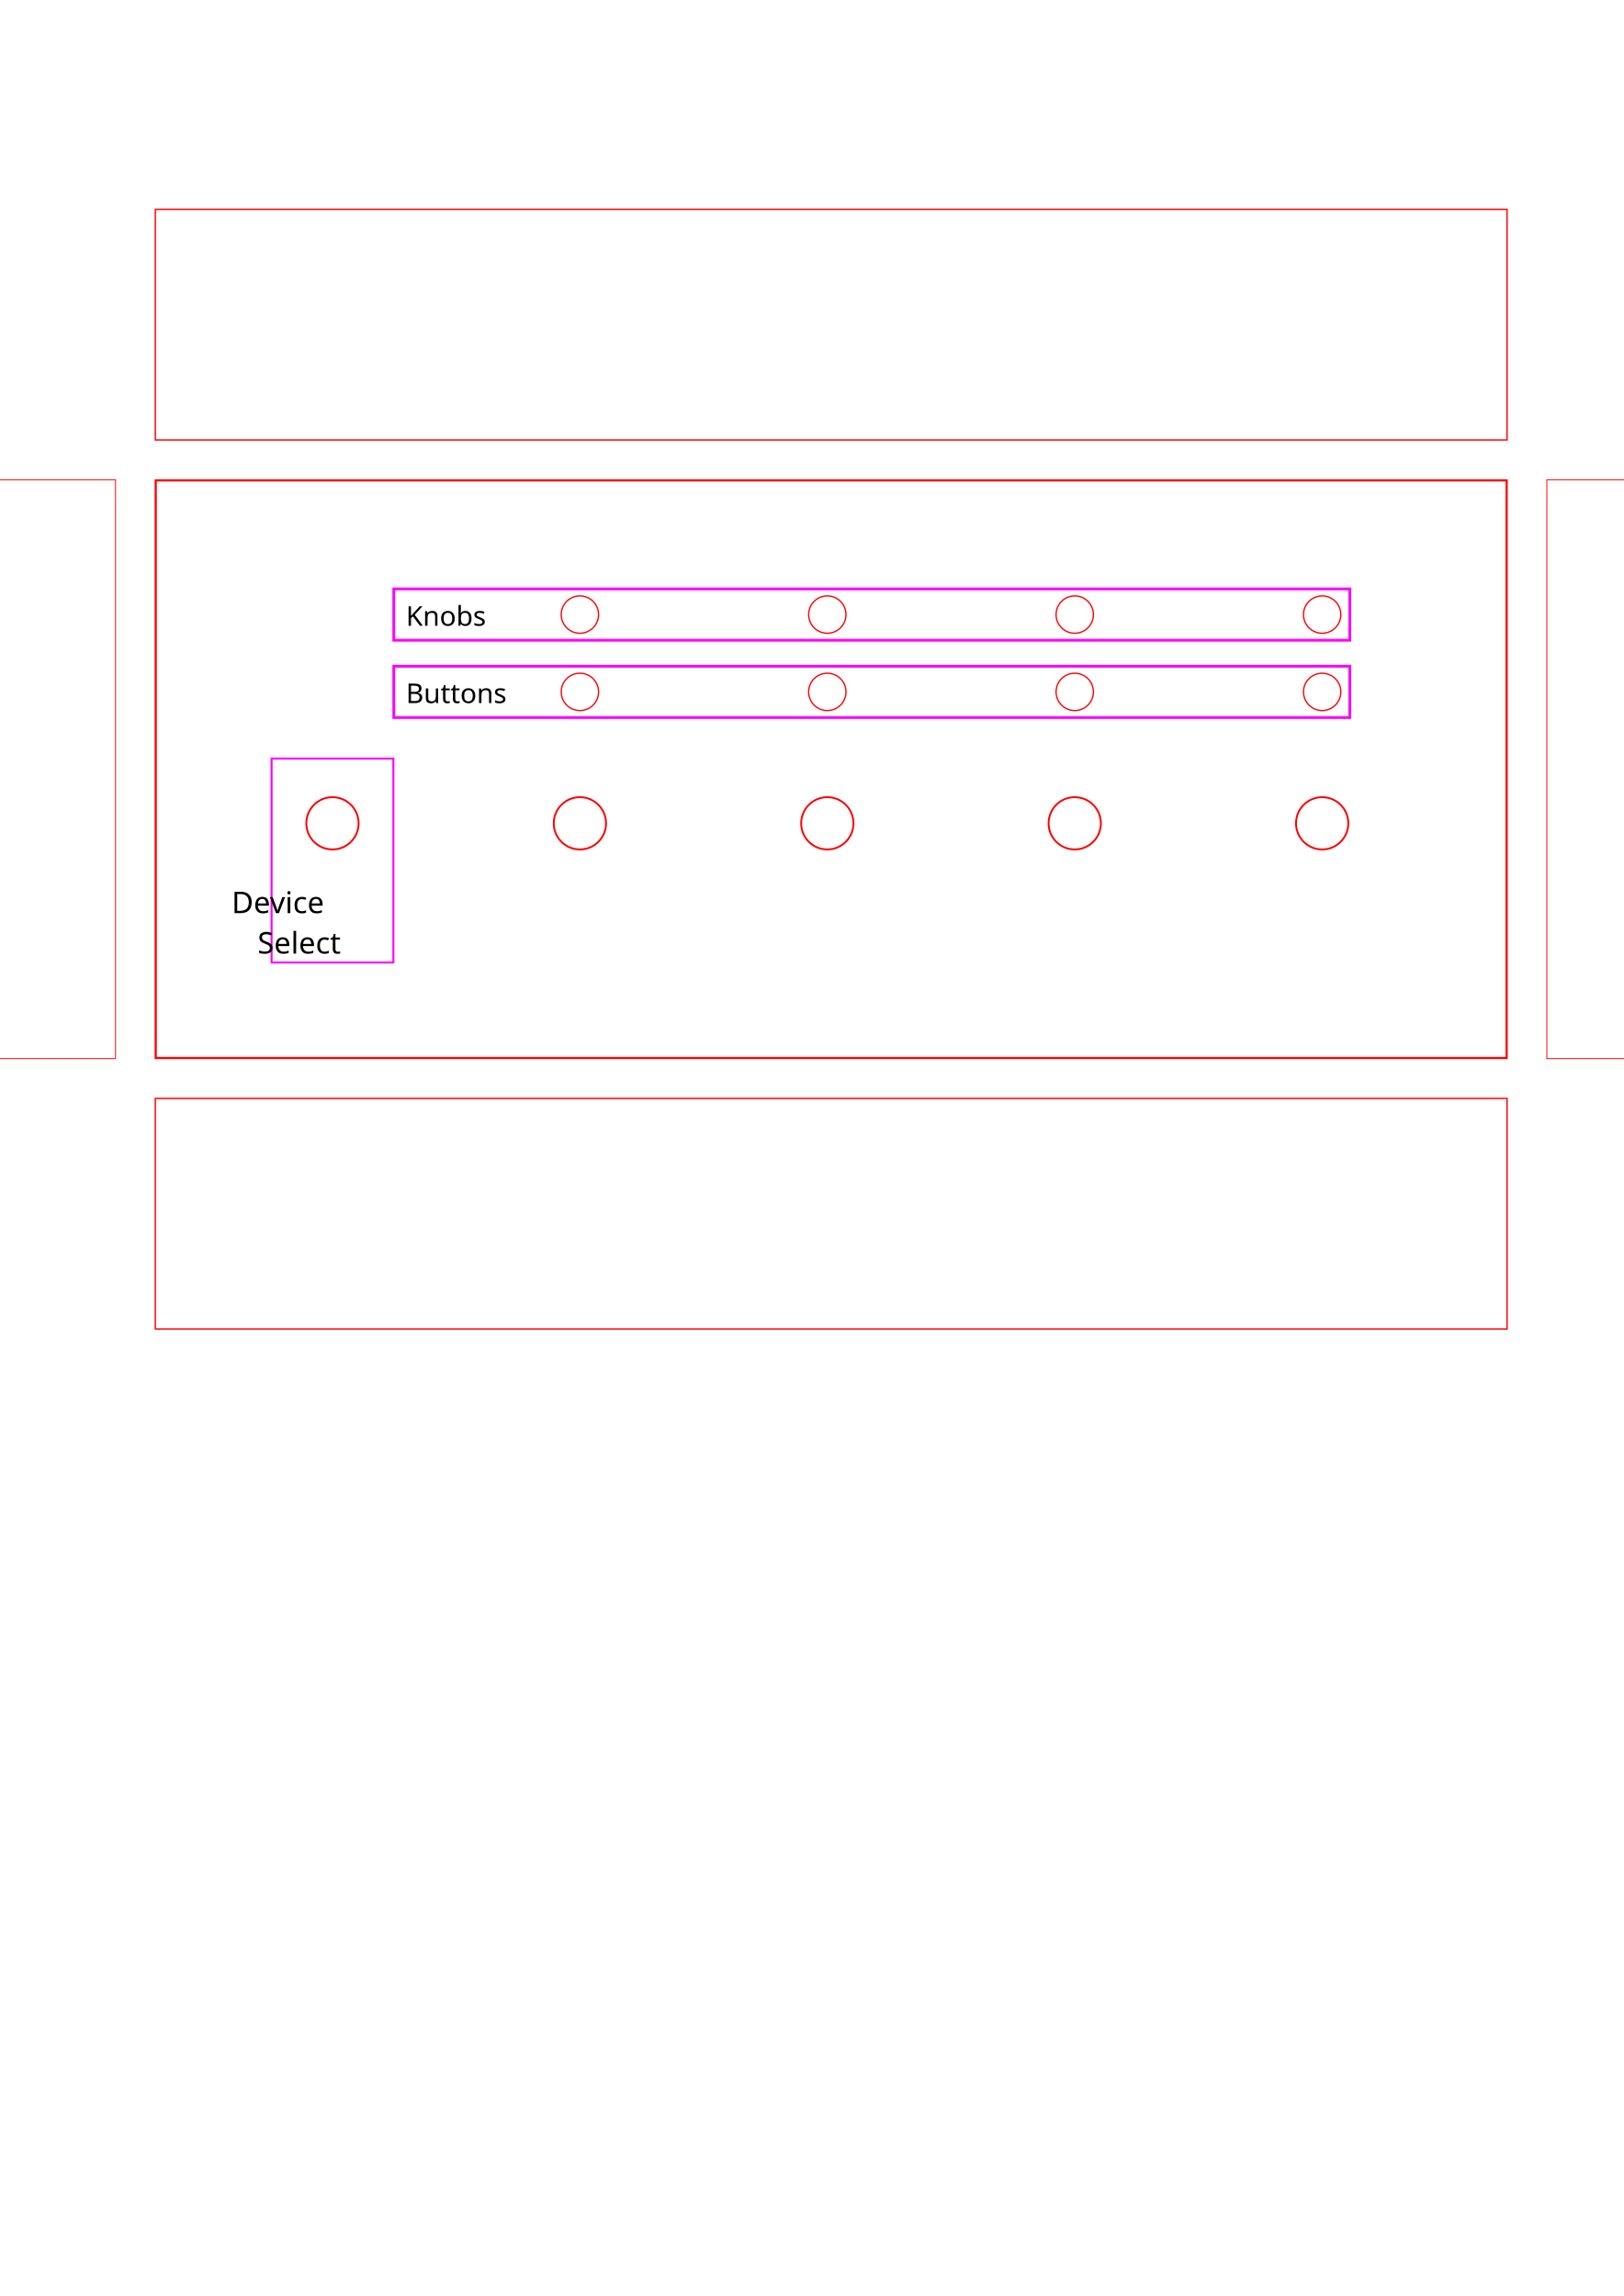
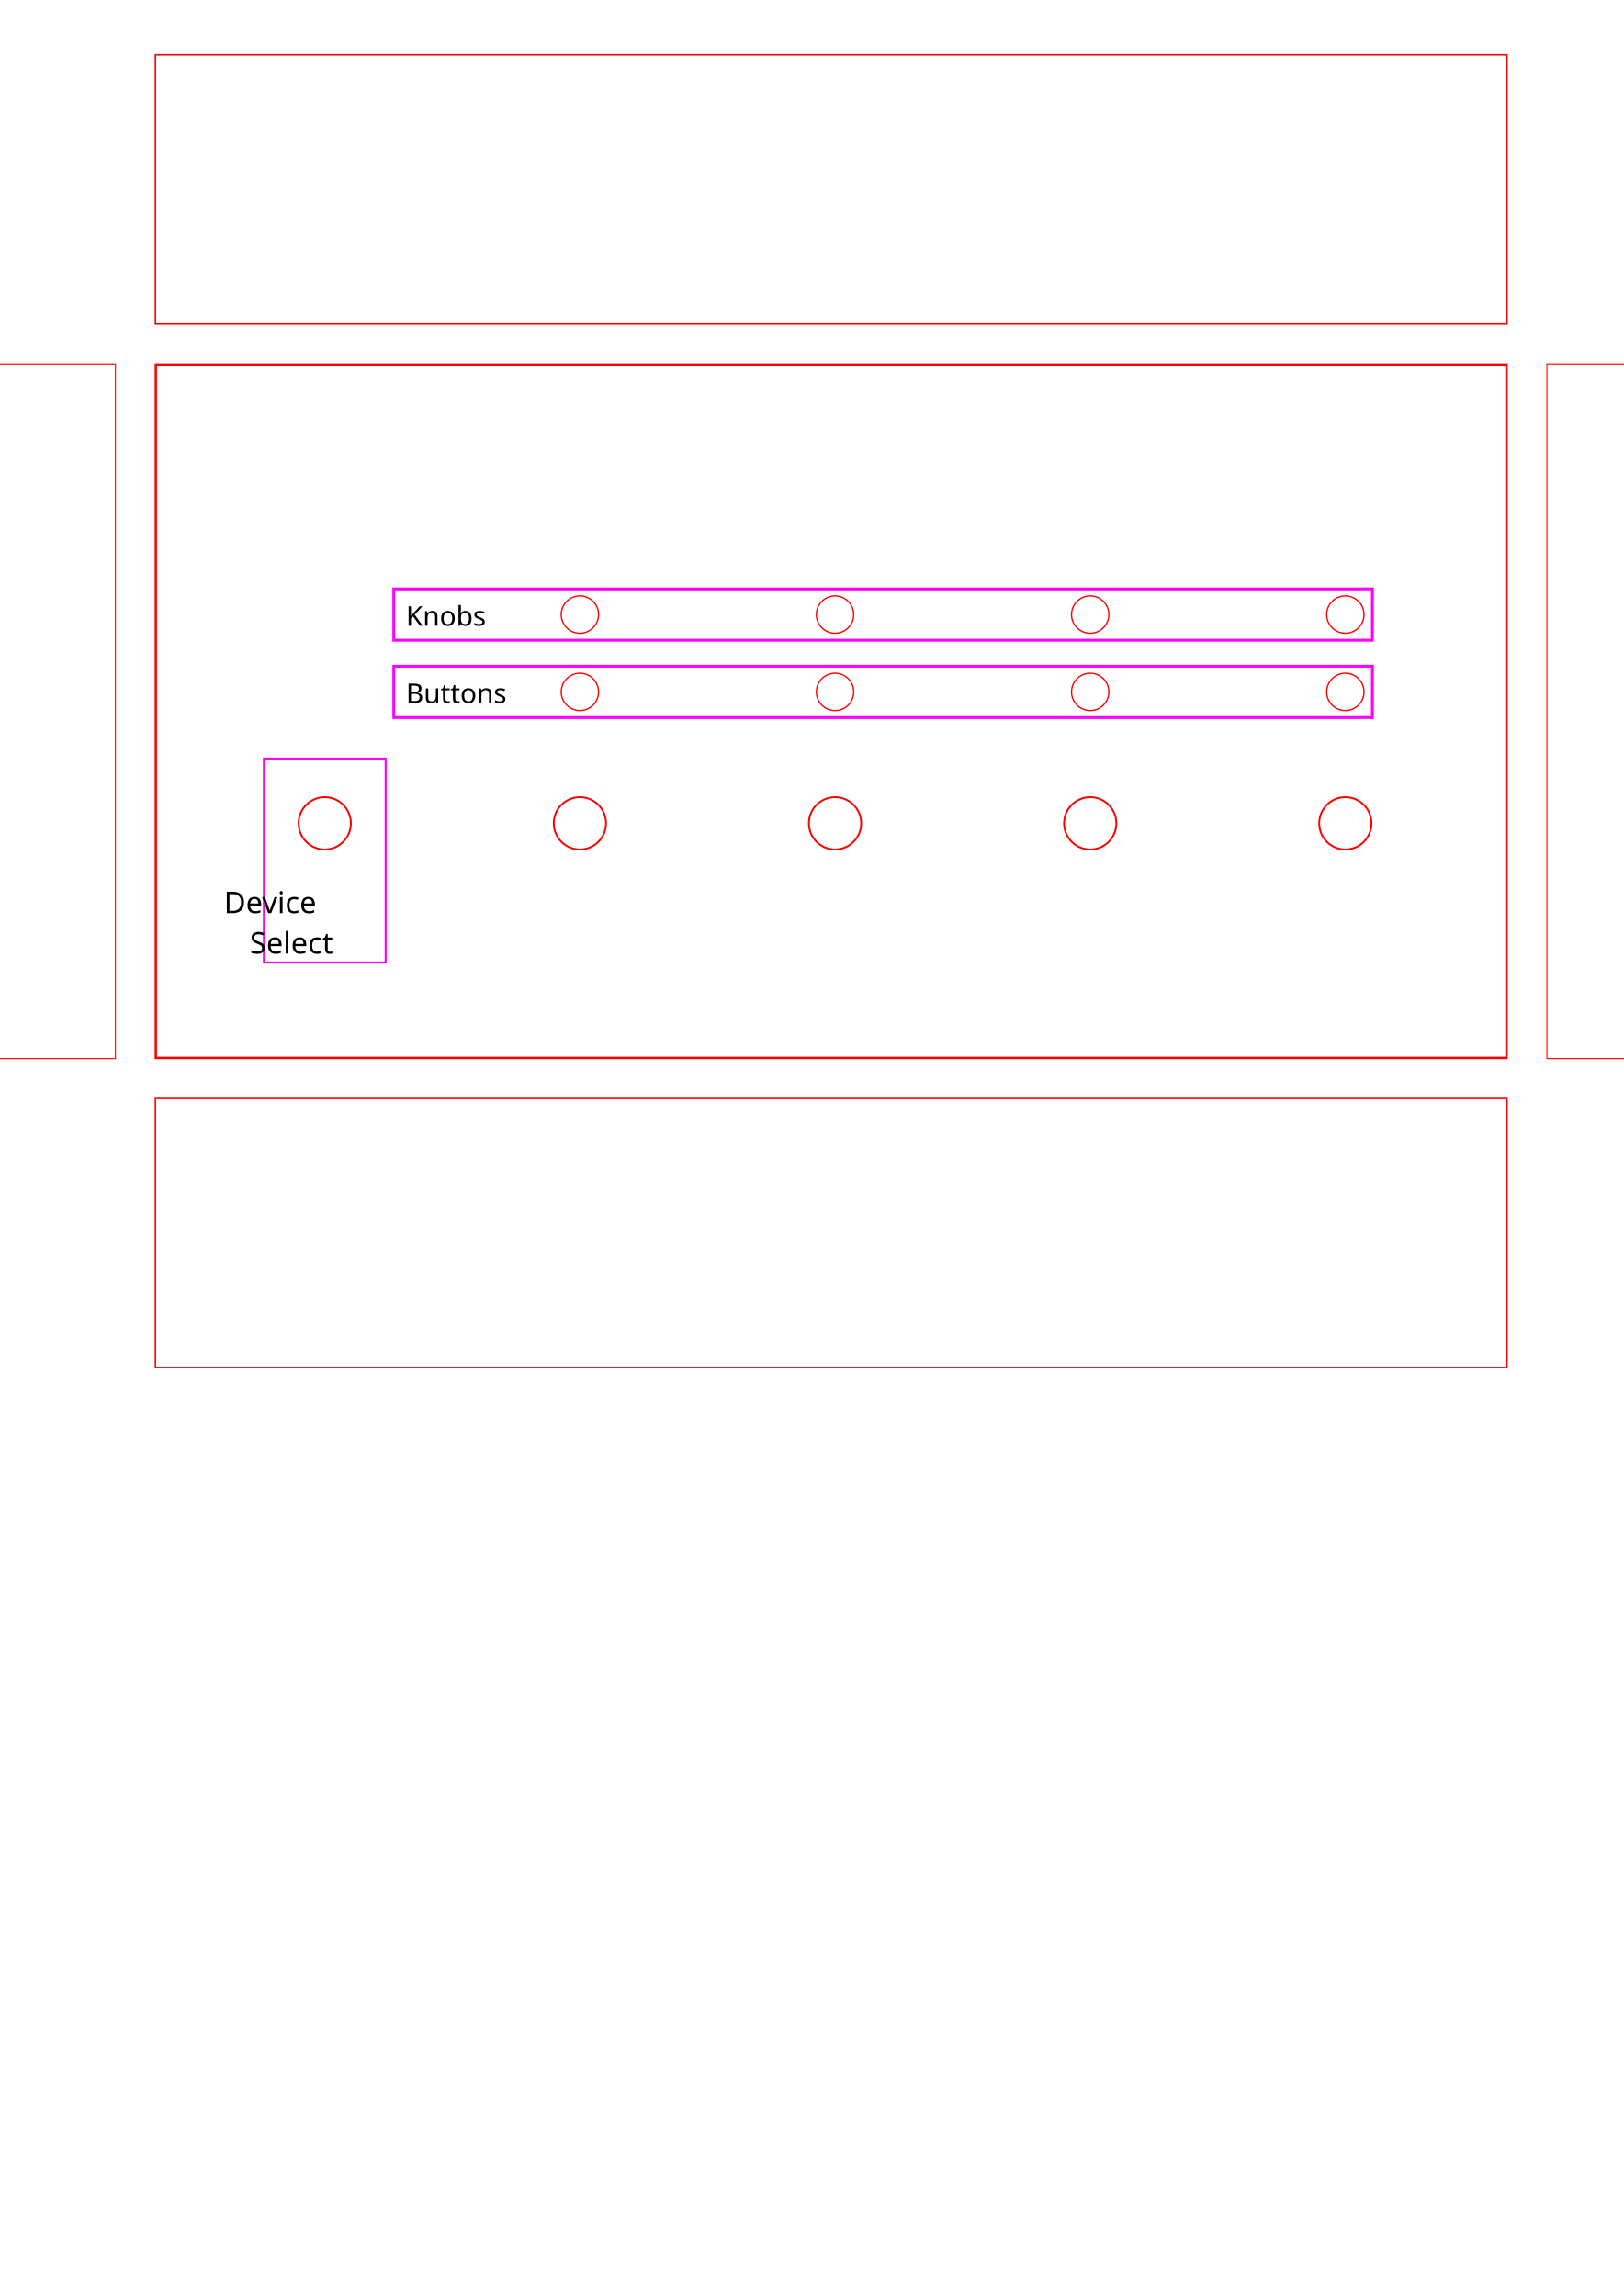
<svg xmlns="http://www.w3.org/2000/svg" width="210mm" height="297mm" viewBox="0 0 210 297" version="1.1" id="svg8">
  <defs id="defs2" />
  <g id="layer2" style="display:inline">
-     <rect style="fill:none;stroke:#ff00fe;stroke-width:0.258;stroke-opacity:1" id="rect4599" width="15.75" height="26.375" x="35.125" y="98.125" />
-     <rect style="fill:none;stroke:#ff00fe;stroke-width:0.362;stroke-opacity:1" id="rect4599-7" width="123.638" height="6.638" x="50.931" y="86.181" />
-     <rect y="76.181" x="50.931" height="6.638" width="123.638" id="rect4861" style="fill:none;stroke:#ff00fe;stroke-width:0.362;stroke-opacity:1" />
+     <rect style="fill:none;stroke:#ff00fe;stroke-width:0.258;stroke-opacity:1" id="rect4599" width="15.75" height="26.375" x="34.129" y="98.125" />
+     <rect style="fill:none;stroke:#ff00fe;stroke-width:0.367;stroke-opacity:1" id="rect4599-7" width="126.569" height="6.638" x="50.931" y="86.181" />
+     <rect y="76.181" x="50.931" height="6.638" width="126.569" id="rect4861" style="fill:none;stroke:#ff00fe;stroke-width:0.367;stroke-opacity:1" />
    <text xml:space="preserve" style="font-style:normal;font-weight:normal;font-size:3.528px;line-height:1.25;font-family:sans-serif;letter-spacing:0px;word-spacing:0px;fill:#000000;fill-opacity:1;stroke:none;stroke-width:0.265" x="52.5" y="90.942" id="text5006">
      <tspan id="tspan5004" x="52.5" y="90.942" style="font-size:3.528px;stroke-width:0.265">Buttons</tspan>
    </text>
    <text xml:space="preserve" style="font-style:normal;font-weight:normal;font-size:3.528px;line-height:1.25;font-family:sans-serif;letter-spacing:0px;word-spacing:0px;fill:#000000;fill-opacity:1;stroke:none;stroke-width:0.265" x="52.5" y="80.942" id="text5010">
      <tspan id="tspan5008" x="52.5" y="80.942" style="font-size:3.528px;stroke-width:0.265">Knobs</tspan>
    </text>
  </g>
  <g id="layer1" style="display:inline">
-     <circle id="path3701-9" cx="43" cy="106.5" r="3.381" style="fill:none;stroke:#ff0000;stroke-width:0.239;stroke-opacity:1" />
+     <circle id="path3701-9" cx="42" cy="106.5" r="3.381" style="fill:none;stroke:#ff0000;stroke-width:0.239;stroke-opacity:1" />
    <circle id="path3701" cx="75" cy="106.5" r="3.381" style="fill:none;stroke:#ff0000;stroke-width:0.239;stroke-opacity:1" />
    <circle style="fill:none;stroke:#ff0000;stroke-width:0.17;stroke-opacity:1" cy="89.5" cx="75" id="circle4508" r="2.415" />
    <circle style="fill:none;stroke:#ff0000;stroke-width:0.17;stroke-opacity:1" cy="-79.5" cx="75" id="circle4508-9" r="2.415" transform="scale(1,-1)" />
-     <circle id="path3701-4" cx="107" cy="106.5" r="3.381" style="fill:none;stroke:#ff0000;stroke-width:0.239;stroke-opacity:1" />
-     <circle style="fill:none;stroke:#ff0000;stroke-width:0.17;stroke-opacity:1" cy="89.5" cx="107" id="circle4508-7" r="2.415" />
-     <circle style="fill:none;stroke:#ff0000;stroke-width:0.17;stroke-opacity:1" cy="-79.5" cx="107" id="circle4508-9-9" r="2.415" transform="scale(1,-1)" />
-     <circle id="path3701-0" cx="139" cy="106.5" r="3.381" style="fill:none;stroke:#ff0000;stroke-width:0.239;stroke-opacity:1" />
-     <circle style="fill:none;stroke:#ff0000;stroke-width:0.17;stroke-opacity:1" cy="89.5" cx="139" id="circle4508-98" r="2.415" />
-     <circle style="fill:none;stroke:#ff0000;stroke-width:0.17;stroke-opacity:1" cy="-79.5" cx="139" id="circle4508-9-2" r="2.415" transform="scale(1,-1)" />
-     <circle id="path3701-46" cx="171" cy="106.5" r="3.381" style="fill:none;stroke:#ff0000;stroke-width:0.239;stroke-opacity:1" />
-     <circle style="fill:none;stroke:#ff0000;stroke-width:0.17;stroke-opacity:1" cy="89.5" cx="171" id="circle4508-94" r="2.415" />
-     <circle style="fill:none;stroke:#ff0000;stroke-width:0.17;stroke-opacity:1" cy="-79.5" cx="171" id="circle4508-9-98" r="2.415" transform="scale(1,-1)" />
+     <circle id="path3701-4" cx="108" cy="106.5" r="3.381" style="fill:none;stroke:#ff0000;stroke-width:0.239;stroke-opacity:1" />
+     <circle style="fill:none;stroke:#ff0000;stroke-width:0.17;stroke-opacity:1" cy="89.5" cx="108" id="circle4508-7" r="2.415" />
+     <circle style="fill:none;stroke:#ff0000;stroke-width:0.17;stroke-opacity:1" cy="-79.5" cx="108" id="circle4508-9-9" r="2.415" transform="scale(1,-1)" />
+     <circle id="path3701-0" cx="141" cy="106.5" r="3.381" style="fill:none;stroke:#ff0000;stroke-width:0.239;stroke-opacity:1" />
+     <circle style="fill:none;stroke:#ff0000;stroke-width:0.17;stroke-opacity:1" cy="89.5" cx="141" id="circle4508-98" r="2.415" />
+     <circle style="fill:none;stroke:#ff0000;stroke-width:0.17;stroke-opacity:1" cy="-79.5" cx="141" id="circle4508-9-2" r="2.415" transform="scale(1,-1)" />
+     <circle id="path3701-46" cx="174" cy="106.5" r="3.381" style="fill:none;stroke:#ff0000;stroke-width:0.239;stroke-opacity:1" />
+     <circle style="fill:none;stroke:#ff0000;stroke-width:0.17;stroke-opacity:1" cy="89.5" cx="174" id="circle4508-94" r="2.415" />
+     <circle style="fill:none;stroke:#ff0000;stroke-width:0.17;stroke-opacity:1" cy="-79.5" cx="174" id="circle4508-9-98" r="2.415" transform="scale(1,-1)" />
  </g>
  <g id="layer3" style="display:inline">
-     <rect style="fill:none;stroke:#ff0000;stroke-width:0.28;stroke-opacity:1" id="rect4863" width="174.72" height="74.72" x="20.14" y="62.14" />
-     <rect y="142.089" x="20.089" height="29.823" width="174.823" id="rect4865" style="fill:none;stroke:#ff0000;stroke-width:0.177;stroke-opacity:1" />
-     <rect y="27.089" x="20.089" height="29.823" width="174.823" id="rect4865-5" style="fill:none;stroke:#ff0000;stroke-width:0.177;stroke-opacity:1" />
-     <rect style="fill:none;stroke:#ff0000;stroke-width:0.116;stroke-opacity:1" id="rect4863-7" width="29.884" height="74.884" x="200.058" y="62.058" />
-     <rect style="fill:none;stroke:#ff0000;stroke-width:0.116;stroke-opacity:1" id="rect4863-7-5" width="29.884" height="74.884" x="-14.942" y="62.058" />
+     <rect style="fill:none;stroke:#ff0000;stroke-width:0.307;stroke-opacity:1" id="rect4863" width="174.693" height="89.693" x="20.153" y="47.153" />
+     <rect y="142.096" x="20.096" height="34.809" width="174.809" id="rect4865" style="fill:none;stroke:#ff0000;stroke-width:0.191;stroke-opacity:1" />
+     <rect y="7.096" x="20.096" height="34.809" width="174.809" id="rect4865-5" style="fill:none;stroke:#ff0000;stroke-width:0.191;stroke-opacity:1" />
+     <rect style="fill:none;stroke:#ff0000;stroke-width:0.137;stroke-opacity:1" id="rect4863-7" width="34.863" height="89.863" x="200.069" y="47.069" />
+     <rect style="fill:none;stroke:#ff0000;stroke-width:0.137;stroke-opacity:1" id="rect4863-7-5" width="34.863" height="89.863" x="-19.931" y="47.069" />
  </g>
-   <text xml:space="preserve" style="font-style:normal;font-weight:normal;font-size:10.583px;line-height:1.25;font-family:sans-serif;letter-spacing:0px;word-spacing:0px;fill:#000000;fill-opacity:1;stroke:none;stroke-width:0.265" x="42.824" y="110.121" id="text4954">
-     <tspan id="tspan4952" x="42.824" y="110.121" style="font-size:3.881px;text-align:center;text-anchor:middle;stroke-width:0.265" dy="8">Device</tspan>
-     <tspan x="42.824" y="123.35" style="font-size:3.881px;text-align:center;text-anchor:middle;stroke-width:0.265" id="tspan4956">Select</tspan>
+   <text xml:space="preserve" style="font-style:normal;font-weight:normal;font-size:10.583px;line-height:1.25;font-family:sans-serif;letter-spacing:0px;word-spacing:0px;fill:#000000;fill-opacity:1;stroke:none;stroke-width:0.265" x="41.824" y="110.121" id="text4954">
+     <tspan id="tspan4952" x="41.824" y="110.121" style="font-size:3.881px;text-align:center;text-anchor:middle;stroke-width:0.265" dy="8">Device</tspan>
+     <tspan x="41.824" y="123.35" style="font-size:3.881px;text-align:center;text-anchor:middle;stroke-width:0.265" id="tspan4956">Select</tspan>
  </text>
  <g id="layer4" style="display:none">
    <g id="g5002">
      <circle r="7.345" cy="106.5" cx="43" id="path4958" style="fill:none;stroke:#00ff00;stroke-width:0.311;stroke-opacity:1" />
      <circle r="7.345" cy="106.5" cx="75" id="path4958-0" style="fill:none;stroke:#00ff00;stroke-width:0.311;stroke-opacity:1" />
      <circle style="fill:none;stroke:#00ff00;stroke-width:0.311;stroke-opacity:1" id="circle4977" cx="107" cy="106.5" r="7.345" />
      <circle r="7.345" cy="106.5" cx="139" id="path4958-0-3" style="fill:none;stroke:#00ff00;stroke-width:0.311;stroke-opacity:1" />
      <circle style="fill:none;stroke:#00ff00;stroke-width:0.311;stroke-opacity:1" id="circle4977-7" cx="171" cy="106.5" r="7.345" />
    </g>
  </g>
</svg>
